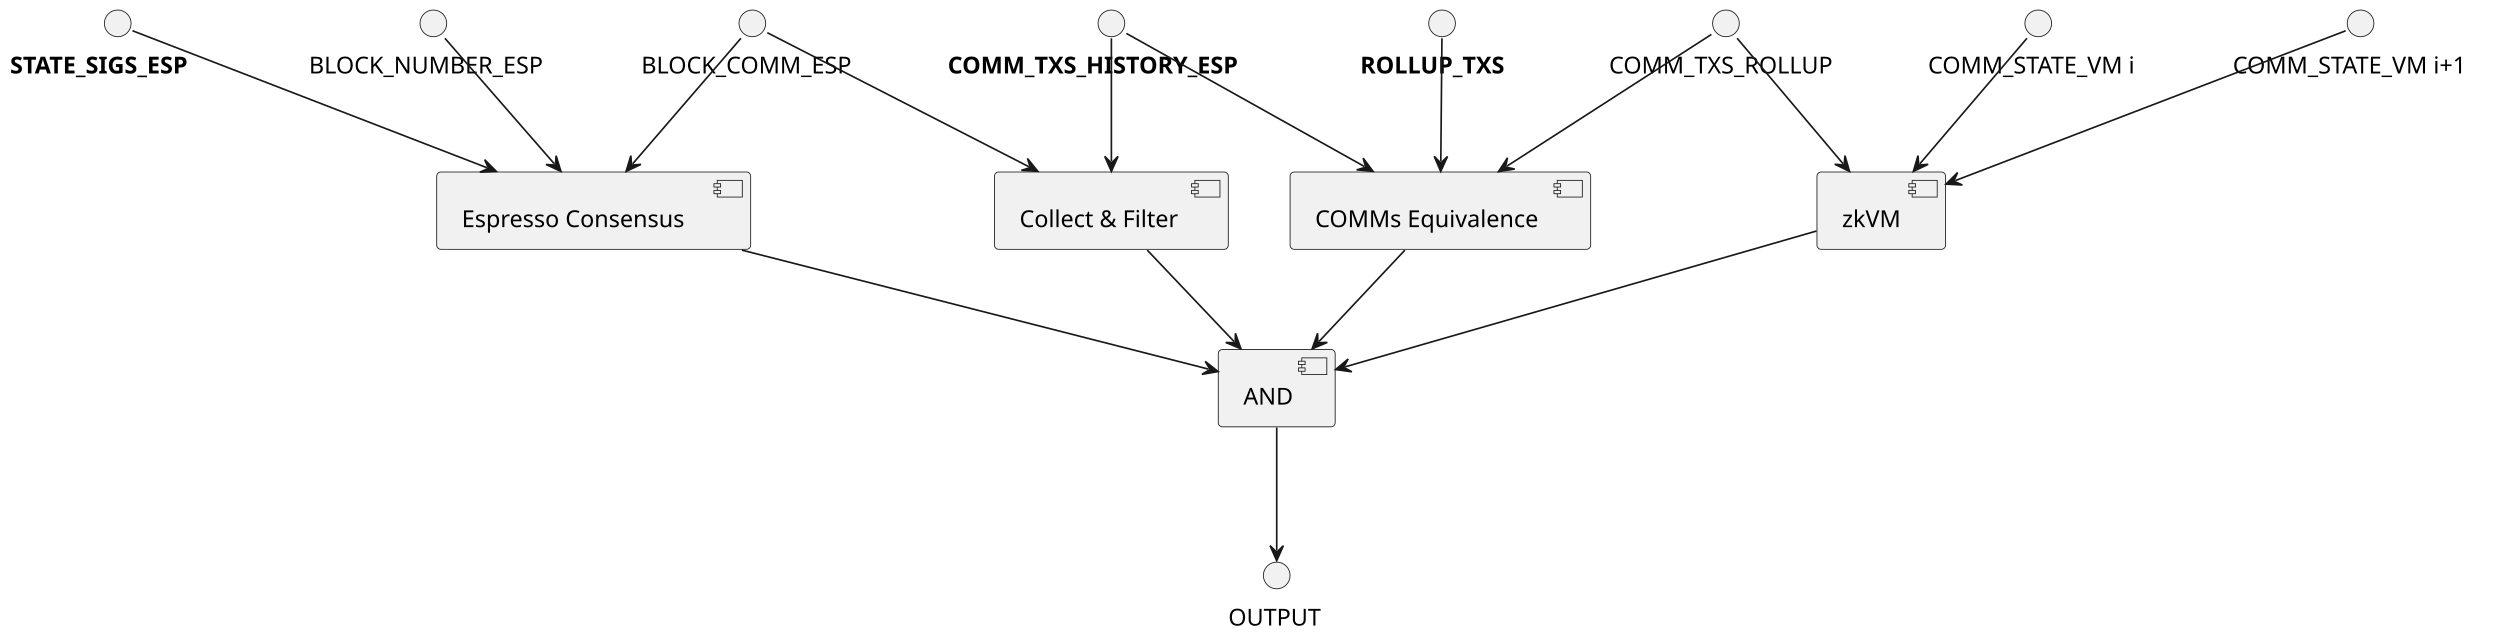
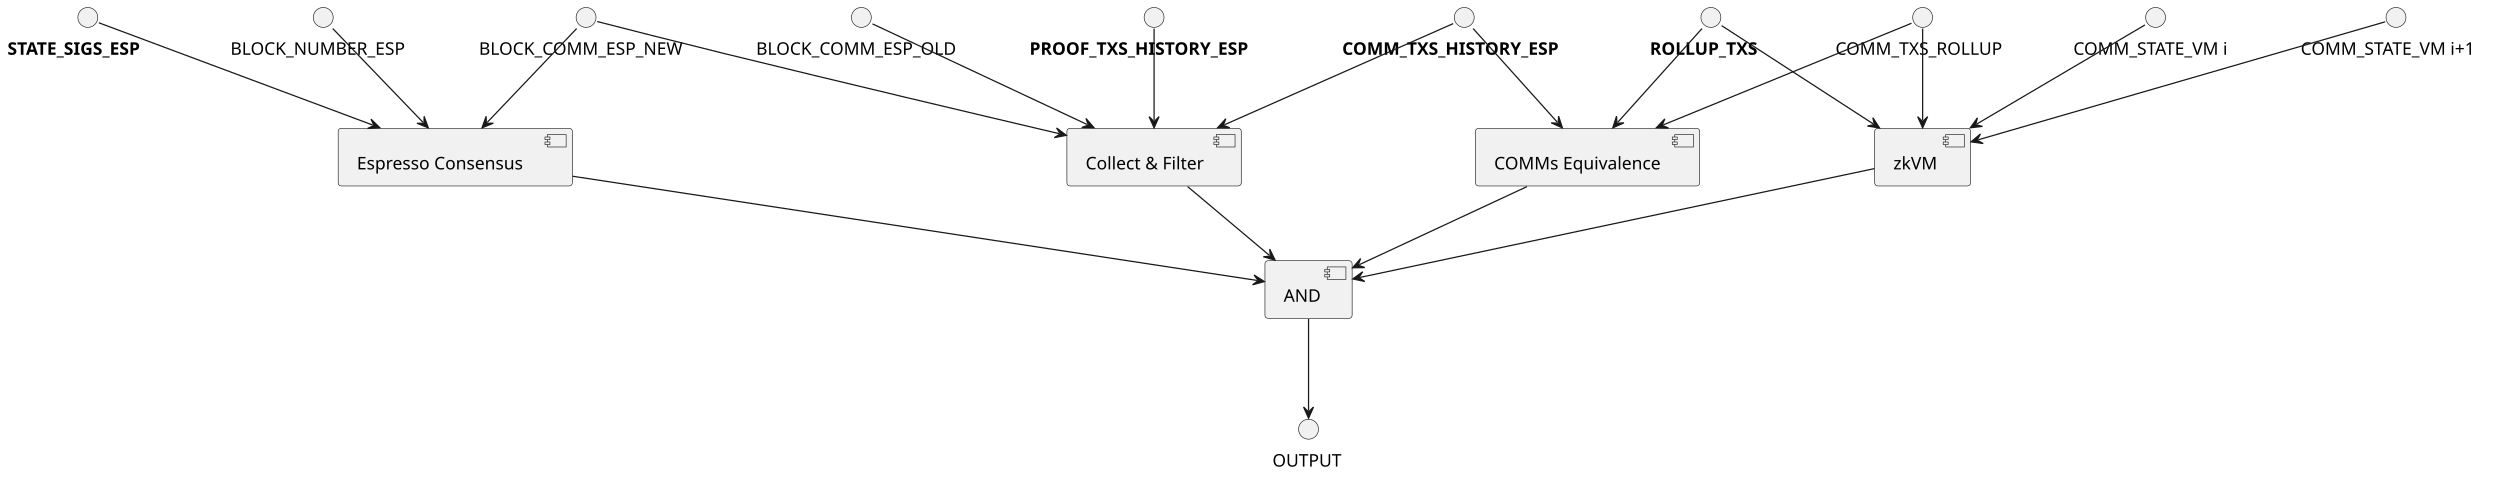
- <svg xmlns="http://www.w3.org/2000/svg" contentStyleType="text/css" height="383px" preserveAspectRatio="none" style="width:1497px;height:383px;background:#FFFFFF;" version="1.1" viewBox="0 0 1497 383" width="1497px" zoomAndPan="magnify">
+ <svg xmlns="http://www.w3.org/2000/svg" contentStyleType="text/css" height="383px" preserveAspectRatio="none" style="width:2007px;height:383px;background:#FFFFFF;" version="1.1" viewBox="0 0 2007 383" width="2007px" zoomAndPan="magnify">
  <defs />
  <g>
    <g id="elem_EspCons">
-       <rect fill="#F1F1F1" height="46.297" rx="2.5" ry="2.5" style="stroke:#181818;stroke-width:0.5;" width="188" x="261.5" y="103" />
-       <rect fill="#F1F1F1" height="10" style="stroke:#181818;stroke-width:0.5;" width="15" x="429.5" y="108" />
-       <rect fill="#F1F1F1" height="2" style="stroke:#181818;stroke-width:0.5;" width="4" x="427.5" y="110" />
-       <rect fill="#F1F1F1" height="2" style="stroke:#181818;stroke-width:0.5;" width="4" x="427.5" y="114" />
-       <text fill="#000000" font-family="sans-serif" font-size="14" lengthAdjust="spacing" textLength="148" x="276.5" y="135.995">Espresso Consensus</text>
+       <rect fill="#F1F1F1" height="46.297" rx="2.5" ry="2.5" style="stroke:#181818;stroke-width:0.5;" width="188" x="271.5" y="103" />
+       <rect fill="#F1F1F1" height="10" style="stroke:#181818;stroke-width:0.5;" width="15" x="439.5" y="108" />
+       <rect fill="#F1F1F1" height="2" style="stroke:#181818;stroke-width:0.5;" width="4" x="437.5" y="110" />
+       <rect fill="#F1F1F1" height="2" style="stroke:#181818;stroke-width:0.5;" width="4" x="437.5" y="114" />
+       <text fill="#000000" font-family="sans-serif" font-size="14" lengthAdjust="spacing" textLength="148" x="286.5" y="135.995">Espresso Consensus</text>
    </g>
    <g id="elem_CF">
-       <rect fill="#F1F1F1" height="46.297" rx="2.5" ry="2.5" style="stroke:#181818;stroke-width:0.5;" width="140" x="595.5" y="103" />
-       <rect fill="#F1F1F1" height="10" style="stroke:#181818;stroke-width:0.5;" width="15" x="715.5" y="108" />
-       <rect fill="#F1F1F1" height="2" style="stroke:#181818;stroke-width:0.5;" width="4" x="713.5" y="110" />
-       <rect fill="#F1F1F1" height="2" style="stroke:#181818;stroke-width:0.5;" width="4" x="713.5" y="114" />
-       <text fill="#000000" font-family="sans-serif" font-size="14" lengthAdjust="spacing" textLength="100" x="610.5" y="135.995">Collect &amp; Filter</text>
+       <rect fill="#F1F1F1" height="46.297" rx="2.5" ry="2.5" style="stroke:#181818;stroke-width:0.5;" width="140" x="856.5" y="103" />
+       <rect fill="#F1F1F1" height="10" style="stroke:#181818;stroke-width:0.5;" width="15" x="976.5" y="108" />
+       <rect fill="#F1F1F1" height="2" style="stroke:#181818;stroke-width:0.5;" width="4" x="974.5" y="110" />
+       <rect fill="#F1F1F1" height="2" style="stroke:#181818;stroke-width:0.5;" width="4" x="974.5" y="114" />
+       <text fill="#000000" font-family="sans-serif" font-size="14" lengthAdjust="spacing" textLength="100" x="871.5" y="135.995">Collect &amp; Filter</text>
    </g>
    <g id="elem_CE">
-       <rect fill="#F1F1F1" height="46.297" rx="2.5" ry="2.5" style="stroke:#181818;stroke-width:0.5;" width="180" x="772.5" y="103" />
-       <rect fill="#F1F1F1" height="10" style="stroke:#181818;stroke-width:0.5;" width="15" x="932.5" y="108" />
-       <rect fill="#F1F1F1" height="2" style="stroke:#181818;stroke-width:0.5;" width="4" x="930.5" y="110" />
-       <rect fill="#F1F1F1" height="2" style="stroke:#181818;stroke-width:0.5;" width="4" x="930.5" y="114" />
-       <text fill="#000000" font-family="sans-serif" font-size="14" lengthAdjust="spacing" textLength="140" x="787.5" y="135.995">COMMs Equivalence</text>
+       <rect fill="#F1F1F1" height="46.297" rx="2.5" ry="2.5" style="stroke:#181818;stroke-width:0.5;" width="180" x="1184.5" y="103" />
+       <rect fill="#F1F1F1" height="10" style="stroke:#181818;stroke-width:0.5;" width="15" x="1344.5" y="108" />
+       <rect fill="#F1F1F1" height="2" style="stroke:#181818;stroke-width:0.5;" width="4" x="1342.5" y="110" />
+       <rect fill="#F1F1F1" height="2" style="stroke:#181818;stroke-width:0.5;" width="4" x="1342.5" y="114" />
+       <text fill="#000000" font-family="sans-serif" font-size="14" lengthAdjust="spacing" textLength="140" x="1199.5" y="135.995">COMMs Equivalence</text>
    </g>
    <g id="elem_AND">
-       <rect fill="#F1F1F1" height="46.297" rx="2.5" ry="2.5" style="stroke:#181818;stroke-width:0.5;" width="70" x="729.5" y="209.29" />
-       <rect fill="#F1F1F1" height="10" style="stroke:#181818;stroke-width:0.5;" width="15" x="779.5" y="214.29" />
-       <rect fill="#F1F1F1" height="2" style="stroke:#181818;stroke-width:0.5;" width="4" x="777.5" y="216.29" />
-       <rect fill="#F1F1F1" height="2" style="stroke:#181818;stroke-width:0.5;" width="4" x="777.5" y="220.29" />
-       <text fill="#000000" font-family="sans-serif" font-size="14" lengthAdjust="spacing" textLength="30" x="744.5" y="242.285">AND</text>
+       <rect fill="#F1F1F1" height="46.297" rx="2.5" ry="2.5" style="stroke:#181818;stroke-width:0.5;" width="70" x="1015.5" y="209.29" />
+       <rect fill="#F1F1F1" height="10" style="stroke:#181818;stroke-width:0.5;" width="15" x="1065.5" y="214.29" />
+       <rect fill="#F1F1F1" height="2" style="stroke:#181818;stroke-width:0.5;" width="4" x="1063.5" y="216.29" />
+       <rect fill="#F1F1F1" height="2" style="stroke:#181818;stroke-width:0.5;" width="4" x="1063.5" y="220.29" />
+       <text fill="#000000" font-family="sans-serif" font-size="14" lengthAdjust="spacing" textLength="30" x="1030.5" y="242.285">AND</text>
    </g>
    <g id="elem_ZK">
-       <rect fill="#F1F1F1" height="46.297" rx="2.5" ry="2.5" style="stroke:#181818;stroke-width:0.5;" width="77" x="1088" y="103" />
-       <rect fill="#F1F1F1" height="10" style="stroke:#181818;stroke-width:0.5;" width="15" x="1145" y="108" />
-       <rect fill="#F1F1F1" height="2" style="stroke:#181818;stroke-width:0.5;" width="4" x="1143" y="110" />
-       <rect fill="#F1F1F1" height="2" style="stroke:#181818;stroke-width:0.5;" width="4" x="1143" y="114" />
-       <text fill="#000000" font-family="sans-serif" font-size="14" lengthAdjust="spacing" textLength="37" x="1103" y="135.995">zkVM</text>
+       <rect fill="#F1F1F1" height="46.297" rx="2.5" ry="2.5" style="stroke:#181818;stroke-width:0.5;" width="77" x="1505" y="103" />
+       <rect fill="#F1F1F1" height="10" style="stroke:#181818;stroke-width:0.5;" width="15" x="1562" y="108" />
+       <rect fill="#F1F1F1" height="2" style="stroke:#181818;stroke-width:0.5;" width="4" x="1560" y="110" />
+       <rect fill="#F1F1F1" height="2" style="stroke:#181818;stroke-width:0.5;" width="4" x="1560" y="114" />
+       <text fill="#000000" font-family="sans-serif" font-size="14" lengthAdjust="spacing" textLength="37" x="1520" y="135.995">zkVM</text>
    </g>
-     <g id="elem_BLOCK_COMM_ESP">
-       <ellipse cx="450.5" cy="14" fill="#F1F1F1" rx="8" ry="8" style="stroke:#181818;stroke-width:0.5;" />
-       <text fill="#000000" font-family="sans-serif" font-size="14" lengthAdjust="spacing" textLength="133" x="384" y="43.995">BLOCK_COMM_ESP</text>
+     <g id="elem_BLOCK_COMM_ESP_NEW">
+       <ellipse cx="470.5" cy="14" fill="#F1F1F1" rx="8" ry="8" style="stroke:#181818;stroke-width:0.5;" />
+       <text fill="#000000" font-family="sans-serif" font-size="14" lengthAdjust="spacing" textLength="172" x="384.5" y="43.995">BLOCK_COMM_ESP_NEW</text>
    </g>
    <g id="elem_&lt;b&gt;STATE_SIGS_ESP&lt;/b&gt;">
      <ellipse cx="70.5" cy="14" fill="#F1F1F1" rx="8" ry="8" style="stroke:#181818;stroke-width:0.5;" />
      <text fill="#000000" font-family="sans-serif" font-size="14" font-weight="bold" lengthAdjust="spacing" textLength="129" x="6" y="43.995">STATE_SIGS_ESP</text>
    </g>
    <g id="elem_BLOCK_NUMBER_ESP">
      <ellipse cx="259.5" cy="14" fill="#F1F1F1" rx="8" ry="8" style="stroke:#181818;stroke-width:0.5;" />
      <text fill="#000000" font-family="sans-serif" font-size="14" lengthAdjust="spacing" textLength="149" x="185" y="43.995">BLOCK_NUMBER_ESP</text>
    </g>
+     <g id="elem_BLOCK_COMM_ESP_OLD">
+       <ellipse cx="691.5" cy="14" fill="#F1F1F1" rx="8" ry="8" style="stroke:#181818;stroke-width:0.5;" />
+       <text fill="#000000" font-family="sans-serif" font-size="14" lengthAdjust="spacing" textLength="169" x="607" y="43.995">BLOCK_COMM_ESP_OLD</text>
+     </g>
+     <g id="elem_&lt;b&gt;PROOF_TXS_HISTORY_ESP&lt;/b&gt;">
+       <ellipse cx="926.5" cy="14" fill="#F1F1F1" rx="8" ry="8" style="stroke:#181818;stroke-width:0.5;" />
+       <text fill="#000000" font-family="sans-serif" font-size="14" font-weight="bold" lengthAdjust="spacing" textLength="200" x="826.5" y="43.995">PROOF_TXS_HISTORY_ESP</text>
+     </g>
    <g id="elem_&lt;b&gt;ROLLUP_TXS&lt;/b&gt;">
-       <ellipse cx="863.5" cy="14" fill="#F1F1F1" rx="8" ry="8" style="stroke:#181818;stroke-width:0.5;" />
-       <text fill="#000000" font-family="sans-serif" font-size="14" font-weight="bold" lengthAdjust="spacing" textLength="98" x="814.5" y="43.995">ROLLUP_TXS</text>
+       <ellipse cx="1373.5" cy="14" fill="#F1F1F1" rx="8" ry="8" style="stroke:#181818;stroke-width:0.5;" />
+       <text fill="#000000" font-family="sans-serif" font-size="14" font-weight="bold" lengthAdjust="spacing" textLength="98" x="1324.5" y="43.995">ROLLUP_TXS</text>
    </g>
    <g id="elem_COMM_TXS_ROLLUP">
-       <ellipse cx="1033.5" cy="14" fill="#F1F1F1" rx="8" ry="8" style="stroke:#181818;stroke-width:0.5;" />
-       <text fill="#000000" font-family="sans-serif" font-size="14" lengthAdjust="spacing" textLength="140" x="963.5" y="43.995">COMM_TXS_ROLLUP</text>
+       <ellipse cx="1543.5" cy="14" fill="#F1F1F1" rx="8" ry="8" style="stroke:#181818;stroke-width:0.5;" />
+       <text fill="#000000" font-family="sans-serif" font-size="14" lengthAdjust="spacing" textLength="140" x="1473.5" y="43.995">COMM_TXS_ROLLUP</text>
    </g>
    <g id="elem_&lt;b&gt;COMM_TXS_HISTORY_ESP&lt;/b&gt;">
-       <ellipse cx="665.5" cy="14" fill="#F1F1F1" rx="8" ry="8" style="stroke:#181818;stroke-width:0.5;" />
-       <text fill="#000000" font-family="sans-serif" font-size="14" font-weight="bold" lengthAdjust="spacing" textLength="196" x="567.5" y="43.995">COMM_TXS_HISTORY_ESP</text>
+       <ellipse cx="1175.5" cy="14" fill="#F1F1F1" rx="8" ry="8" style="stroke:#181818;stroke-width:0.5;" />
+       <text fill="#000000" font-family="sans-serif" font-size="14" font-weight="bold" lengthAdjust="spacing" textLength="196" x="1077.5" y="43.995">COMM_TXS_HISTORY_ESP</text>
    </g>
    <g id="elem_COMM_STATE_VM i">
-       <ellipse cx="1220.5" cy="14" fill="#F1F1F1" rx="8" ry="8" style="stroke:#181818;stroke-width:0.5;" />
-       <text fill="#000000" font-family="sans-serif" font-size="14" lengthAdjust="spacing" textLength="132" x="1154.5" y="43.995">COMM_STATE_VM i</text>
+       <ellipse cx="1730.5" cy="14" fill="#F1F1F1" rx="8" ry="8" style="stroke:#181818;stroke-width:0.5;" />
+       <text fill="#000000" font-family="sans-serif" font-size="14" lengthAdjust="spacing" textLength="132" x="1664.5" y="43.995">COMM_STATE_VM i</text>
    </g>
    <g id="elem_COMM_STATE_VM i+1">
-       <ellipse cx="1413.5" cy="14" fill="#F1F1F1" rx="8" ry="8" style="stroke:#181818;stroke-width:0.5;" />
-       <text fill="#000000" font-family="sans-serif" font-size="14" lengthAdjust="spacing" textLength="153" x="1337" y="43.995">COMM_STATE_VM i+1</text>
+       <ellipse cx="1923.5" cy="14" fill="#F1F1F1" rx="8" ry="8" style="stroke:#181818;stroke-width:0.5;" />
+       <text fill="#000000" font-family="sans-serif" font-size="14" lengthAdjust="spacing" textLength="153" x="1847" y="43.995">COMM_STATE_VM i+1</text>
    </g>
    <g id="elem_OUTPUT">
-       <ellipse cx="764.5" cy="344.59" fill="#F1F1F1" rx="8" ry="8" style="stroke:#181818;stroke-width:0.5;" />
-       <text fill="#000000" font-family="sans-serif" font-size="14" lengthAdjust="spacing" textLength="58" x="735.5" y="374.585">OUTPUT</text>
+       <ellipse cx="1050.5" cy="344.59" fill="#F1F1F1" rx="8" ry="8" style="stroke:#181818;stroke-width:0.5;" />
+       <text fill="#000000" font-family="sans-serif" font-size="14" lengthAdjust="spacing" textLength="58" x="1021.5" y="374.585">OUTPUT</text>
    </g>
-     <g id="link_BLOCK_COMM_ESP_EspCons">
-       <path d="M443.67,22.92 C429.46,39.39 400.189,73.337 378.829,98.097 " fill="none" id="BLOCK_COMM_ESP-to-EspCons" style="stroke:#181818;stroke-width:1.0;" />
-       <polygon fill="#181818" points="374.91,102.64,383.818,98.438,378.176,98.854,377.76,93.213,374.91,102.64" style="stroke:#181818;stroke-width:1.0;" />
+     <g id="link_BLOCK_COMM_ESP_NEW_EspCons">
+       <path d="M462.95,22.92 C447.24,39.39 414.701,73.538 391.091,98.298 " fill="none" id="BLOCK_COMM_ESP_NEW-to-EspCons" style="stroke:#181818;stroke-width:1.0;" />
+       <polygon fill="#181818" points="386.95,102.64,396.056,98.887,390.401,99.021,390.266,93.366,386.95,102.64" style="stroke:#181818;stroke-width:1.0;" />
    </g>
    <g id="link_&lt;b&gt;STATE_SIGS_ESP&lt;/b&gt;_EspCons">
-       <path d="M79.34,18.41 C111.8,30.96 220.613,73.007 291.584,100.437 " fill="none" id="&lt;b&gt;STATE_SIGS_ESP&lt;/b&gt;-to-EspCons" style="stroke:#181818;stroke-width:1.0;" />
-       <polygon fill="#181818" points="297.18,102.6,290.227,95.624,292.516,100.797,287.343,103.086,297.18,102.6" style="stroke:#181818;stroke-width:1.0;" />
+       <path d="M79.33,18.29 C112.45,30.66 225.559,72.891 299.279,100.421 " fill="none" id="&lt;b&gt;STATE_SIGS_ESP&lt;/b&gt;-to-EspCons" style="stroke:#181818;stroke-width:1.0;" />
+       <polygon fill="#181818" points="304.9,102.52,297.868,95.624,300.216,100.771,295.069,103.119,304.9,102.52" style="stroke:#181818;stroke-width:1.0;" />
    </g>
    <g id="link_BLOCK_NUMBER_ESP_EspCons">
-       <path d="M266.4,22.92 C280.76,39.39 310.357,73.358 331.947,98.118 " fill="none" id="BLOCK_NUMBER_ESP-to-EspCons" style="stroke:#181818;stroke-width:1.0;" />
-       <polygon fill="#181818" points="335.89,102.64,332.99,93.228,332.604,98.871,326.96,98.486,335.89,102.64" style="stroke:#181818;stroke-width:1.0;" />
+       <path d="M267.12,22.92 C282.98,39.39 315.848,73.558 339.688,98.318 " fill="none" id="BLOCK_NUMBER_ESP-to-EspCons" style="stroke:#181818;stroke-width:1.0;" />
+       <polygon fill="#181818" points="343.85,102.64,340.489,93.382,340.382,99.038,334.726,98.931,343.85,102.64" style="stroke:#181818;stroke-width:1.0;" />
    </g>
-     <g id="link_BLOCK_COMM_ESP_CF">
-       <path d="M459.46,19.59 C486.64,33.51 564.1,73.194 616.09,99.834 " fill="none" id="BLOCK_COMM_ESP-to-CF" style="stroke:#181818;stroke-width:1.0;" />
-       <polygon fill="#181818" points="621.43,102.57,615.244,94.906,616.98,100.29,611.596,102.026,621.43,102.57" style="stroke:#181818;stroke-width:1.0;" />
+     <g id="link_BLOCK_COMM_ESP_OLD_CF">
+       <path d="M700.43,19.18 C729.18,32.66 815.437,73.083 872.837,99.993 " fill="none" id="BLOCK_COMM_ESP_OLD-to-CF" style="stroke:#181818;stroke-width:1.0;" />
+       <polygon fill="#181818" points="878.27,102.54,871.819,95.098,873.743,100.418,868.423,102.341,878.27,102.54" style="stroke:#181818;stroke-width:1.0;" />
+     </g>
+     <g id="link_BLOCK_COMM_ESP_NEW_CF">
+       <path d="M479.41,17.29 C498.24,22.12 543.47,33.67 581.5,43 C676.43,66.27 780.449,90.898 850.219,107.288 " fill="none" id="BLOCK_COMM_ESP_NEW-to-CF" style="stroke:#181818;stroke-width:1.0;" />
+       <polygon fill="#181818" points="856.06,108.66,848.213,102.708,851.192,107.517,846.384,110.496,856.06,108.66" style="stroke:#181818;stroke-width:1.0;" />
+     </g>
+     <g id="link_&lt;b&gt;PROOF_TXS_HISTORY_ESP&lt;/b&gt;_CF">
+       <path d="M926.5,22.92 C926.5,39.39 926.5,71.88 926.5,96.64 " fill="none" id="&lt;b&gt;PROOF_TXS_HISTORY_ESP&lt;/b&gt;-to-CF" style="stroke:#181818;stroke-width:1.0;" />
+       <polygon fill="#181818" points="926.5,102.64,930.5,93.64,926.5,97.64,922.5,93.64,926.5,102.64" style="stroke:#181818;stroke-width:1.0;" />
    </g>
    <g id="link_&lt;b&gt;ROLLUP_TXS&lt;/b&gt;_CE">
-       <path d="M863.43,22.92 C863.28,39.39 862.986,71.88 862.756,96.64 " fill="none" id="&lt;b&gt;ROLLUP_TXS&lt;/b&gt;-to-CE" style="stroke:#181818;stroke-width:1.0;" />
-       <polygon fill="#181818" points="862.7,102.64,866.783,93.677,862.746,97.64,858.784,93.603,862.7,102.64" style="stroke:#181818;stroke-width:1.0;" />
+       <path d="M1366.38,22.92 C1351.57,39.39 1320.991,73.418 1298.731,98.178 " fill="none" id="&lt;b&gt;ROLLUP_TXS&lt;/b&gt;-to-CE" style="stroke:#181818;stroke-width:1.0;" />
+       <polygon fill="#181818" points="1294.72,102.64,1303.712,98.621,1298.063,98.922,1297.763,93.273,1294.72,102.64" style="stroke:#181818;stroke-width:1.0;" />
+     </g>
+     <g id="link_&lt;b&gt;ROLLUP_TXS&lt;/b&gt;_ZK">
+       <path d="M1382.16,20.61 C1405.17,35.52 1463.735,73.457 1503.865,99.467 " fill="none" id="&lt;b&gt;ROLLUP_TXS&lt;/b&gt;-to-ZK" style="stroke:#181818;stroke-width:1.0;" />
+       <polygon fill="#181818" points="1508.9,102.73,1503.523,94.478,1504.704,100.01,1499.172,101.192,1508.9,102.73" style="stroke:#181818;stroke-width:1.0;" />
    </g>
    <g id="link_COMM_TXS_ROLLUP_CE">
-       <path d="M1024.78,20.61 C1001.64,35.52 942.714,73.47 902.344,99.48 " fill="none" id="COMM_TXS_ROLLUP-to-CE" style="stroke:#181818;stroke-width:1.0;" />
-       <polygon fill="#181818" points="897.3,102.73,907.032,101.218,901.503,100.022,902.699,94.493,897.3,102.73" style="stroke:#181818;stroke-width:1.0;" />
+       <path d="M1534.55,18.66 C1503.14,31.52 1401.822,73.006 1335.253,100.266 " fill="none" id="COMM_TXS_ROLLUP-to-CE" style="stroke:#181818;stroke-width:1.0;" />
+       <polygon fill="#181818" points="1329.7,102.54,1339.545,102.831,1334.327,100.645,1336.513,95.428,1329.7,102.54" style="stroke:#181818;stroke-width:1.0;" />
    </g>
    <g id="link_&lt;b&gt;COMM_TXS_HISTORY_ESP&lt;/b&gt;_CE">
-       <path d="M674.48,20.02 C700.14,34.37 769.783,73.302 816.943,99.672 " fill="none" id="&lt;b&gt;COMM_TXS_HISTORY_ESP&lt;/b&gt;-to-CE" style="stroke:#181818;stroke-width:1.0;" />
-       <polygon fill="#181818" points="822.18,102.6,816.277,94.716,817.816,100.16,812.372,101.699,822.18,102.6" style="stroke:#181818;stroke-width:1.0;" />
+       <path d="M1182.62,22.92 C1197.43,39.39 1228.009,73.418 1250.269,98.178 " fill="none" id="&lt;b&gt;COMM_TXS_HISTORY_ESP&lt;/b&gt;-to-CE" style="stroke:#181818;stroke-width:1.0;" />
+       <polygon fill="#181818" points="1254.28,102.64,1251.237,93.273,1250.937,98.922,1245.288,98.621,1254.28,102.64" style="stroke:#181818;stroke-width:1.0;" />
    </g>
    <g id="link_&lt;b&gt;COMM_TXS_HISTORY_ESP&lt;/b&gt;_CF">
-       <path d="M665.5,22.92 C665.5,39.39 665.5,71.88 665.5,96.64 " fill="none" id="&lt;b&gt;COMM_TXS_HISTORY_ESP&lt;/b&gt;-to-CF" style="stroke:#181818;stroke-width:1.0;" />
-       <polygon fill="#181818" points="665.5,102.64,669.5,93.64,665.5,97.64,661.5,93.64,665.5,102.64" style="stroke:#181818;stroke-width:1.0;" />
+       <path d="M1166.64,18.92 C1136.84,32.1 1044.167,73.093 982.957,100.172 " fill="none" id="&lt;b&gt;COMM_TXS_HISTORY_ESP&lt;/b&gt;-to-CF" style="stroke:#181818;stroke-width:1.0;" />
+       <polygon fill="#181818" points="977.47,102.6,987.319,102.617,982.043,100.577,984.082,95.301,977.47,102.6" style="stroke:#181818;stroke-width:1.0;" />
    </g>
    <g id="link_COMM_STATE_VM i_ZK">
-       <path d="M1213.74,22.92 C1199.68,39.39 1170.736,73.317 1149.596,98.077 " fill="none" id="COMM_STATE_VM i-to-ZK" style="stroke:#181818;stroke-width:1.0;" />
-       <polygon fill="#181818" points="1145.7,102.64,1154.586,98.393,1148.947,98.837,1148.502,93.198,1145.7,102.64" style="stroke:#181818;stroke-width:1.0;" />
+       <path d="M1721.98,20.02 C1697.61,34.37 1631.71,73.185 1586.94,99.555 " fill="none" id="COMM_STATE_VM i-to-ZK" style="stroke:#181818;stroke-width:1.0;" />
+       <polygon fill="#181818" points="1581.77,102.6,1591.555,101.479,1586.078,100.062,1587.495,94.586,1581.77,102.6" style="stroke:#181818;stroke-width:1.0;" />
    </g>
    <g id="link_COMM_STATE_VM i+1_ZK">
-       <path d="M1404.6,18.41 C1368.64,32.21 1238.472,82.17 1170.852,108.12 " fill="none" id="COMM_STATE_VM i+1-to-ZK" style="stroke:#181818;stroke-width:1.0;" />
-       <polygon fill="#181818" points="1165.25,110.27,1175.086,110.78,1169.918,108.479,1172.219,103.311,1165.25,110.27" style="stroke:#181818;stroke-width:1.0;" />
+       <path d="M1914.85,17.5 C1870.6,30.33 1674.123,87.279 1588.133,112.209 " fill="none" id="COMM_STATE_VM i+1-to-ZK" style="stroke:#181818;stroke-width:1.0;" />
+       <polygon fill="#181818" points="1582.37,113.88,1592.128,115.216,1587.172,112.488,1589.9,107.532,1582.37,113.88" style="stroke:#181818;stroke-width:1.0;" />
    </g>
    <g id="link_COMM_TXS_ROLLUP_ZK">
-       <path d="M1040.19,22.92 C1054.1,39.39 1082.719,73.296 1103.629,98.056 " fill="none" id="COMM_TXS_ROLLUP-to-ZK" style="stroke:#181818;stroke-width:1.0;" />
-       <polygon fill="#181818" points="1107.5,102.64,1104.749,93.183,1104.274,98.82,1098.637,98.345,1107.5,102.64" style="stroke:#181818;stroke-width:1.0;" />
+       <path d="M1543.5,22.92 C1543.5,39.39 1543.5,71.88 1543.5,96.64 " fill="none" id="COMM_TXS_ROLLUP-to-ZK" style="stroke:#181818;stroke-width:1.0;" />
+       <polygon fill="#181818" points="1543.5,102.64,1547.5,93.64,1543.5,97.64,1539.5,93.64,1543.5,102.64" style="stroke:#181818;stroke-width:1.0;" />
    </g>
    <g id="link_EspCons_AND">
-       <path d="M444.25,149.78 C533.52,172.54 660.876,205.017 723.606,221.017 " fill="none" id="EspCons-to-AND" style="stroke:#181818;stroke-width:1.0;" />
-       <polygon fill="#181818" points="729.42,222.5,721.688,216.4,724.575,221.264,719.711,224.152,729.42,222.5" style="stroke:#181818;stroke-width:1.0;" />
+       <path d="M459.67,141.48 C613.69,164.93 906.668,209.537 1009.108,225.137 " fill="none" id="EspCons-to-AND" style="stroke:#181818;stroke-width:1.0;" />
+       <polygon fill="#181818" points="1015.04,226.04,1006.745,220.731,1010.097,225.287,1005.54,228.639,1015.04,226.04" style="stroke:#181818;stroke-width:1.0;" />
    </g>
    <g id="link_ZK_AND">
-       <path d="M1087.76,138.31 C1016.99,158.7 873.605,200.009 805.515,219.629 " fill="none" id="ZK-to-AND" style="stroke:#181818;stroke-width:1.0;" />
-       <polygon fill="#181818" points="799.75,221.29,809.506,222.642,804.554,219.906,807.291,214.954,799.75,221.29" style="stroke:#181818;stroke-width:1.0;" />
+       <path d="M1504.82,135.33 C1411.63,155.04 1181.7,203.688 1091.87,222.688 " fill="none" id="ZK-to-AND" style="stroke:#181818;stroke-width:1.0;" />
+       <polygon fill="#181818" points="1086,223.93,1095.633,225.981,1090.892,222.895,1093.977,218.154,1086,223.93" style="stroke:#181818;stroke-width:1.0;" />
    </g>
    <g id="link_CE_AND">
-       <path d="M841.24,149.78 C824.8,167.27 806.259,186.998 789.829,204.478 " fill="none" id="CE-to-AND" style="stroke:#181818;stroke-width:1.0;" />
-       <polygon fill="#181818" points="785.72,208.85,794.799,205.032,789.144,205.207,788.969,199.553,785.72,208.85" style="stroke:#181818;stroke-width:1.0;" />
+       <path d="M1225.9,149.78 C1183.69,169.43 1129.02,194.889 1091.26,212.459 " fill="none" id="CE-to-AND" style="stroke:#181818;stroke-width:1.0;" />
+       <polygon fill="#181818" points="1085.82,214.99,1095.667,214.82,1090.353,212.881,1092.292,207.566,1085.82,214.99" style="stroke:#181818;stroke-width:1.0;" />
    </g>
    <g id="link_CF_AND">
-       <path d="M686.98,149.78 C703.59,167.27 722.34,187.018 738.93,204.498 " fill="none" id="CF-to-AND" style="stroke:#181818;stroke-width:1.0;" />
-       <polygon fill="#181818" points="743.06,208.85,739.766,199.568,739.618,205.223,733.963,205.076,743.06,208.85" style="stroke:#181818;stroke-width:1.0;" />
+       <path d="M953.41,149.78 C974.21,167.27 998.268,187.509 1019.058,204.989 " fill="none" id="CF-to-AND" style="stroke:#181818;stroke-width:1.0;" />
+       <polygon fill="#181818" points="1023.65,208.85,1019.336,199.996,1019.823,205.632,1014.187,206.12,1023.65,208.85" style="stroke:#181818;stroke-width:1.0;" />
    </g>
    <g id="link_AND_OUTPUT">
-       <path d="M764.5,256 C764.5,280.8 764.5,313.3 764.5,329.73 " fill="none" id="AND-to-OUTPUT" style="stroke:#181818;stroke-width:1.0;" />
-       <polygon fill="#181818" points="764.5,335.73,768.5,326.73,764.5,330.73,760.5,326.73,764.5,335.73" style="stroke:#181818;stroke-width:1.0;" />
+       <path d="M1050.5,256 C1050.5,280.8 1050.5,313.3 1050.5,329.73 " fill="none" id="AND-to-OUTPUT" style="stroke:#181818;stroke-width:1.0;" />
+       <polygon fill="#181818" points="1050.5,335.73,1054.5,326.73,1050.5,330.73,1046.5,326.73,1050.5,335.73" style="stroke:#181818;stroke-width:1.0;" />
    </g>
  </g>
</svg>
